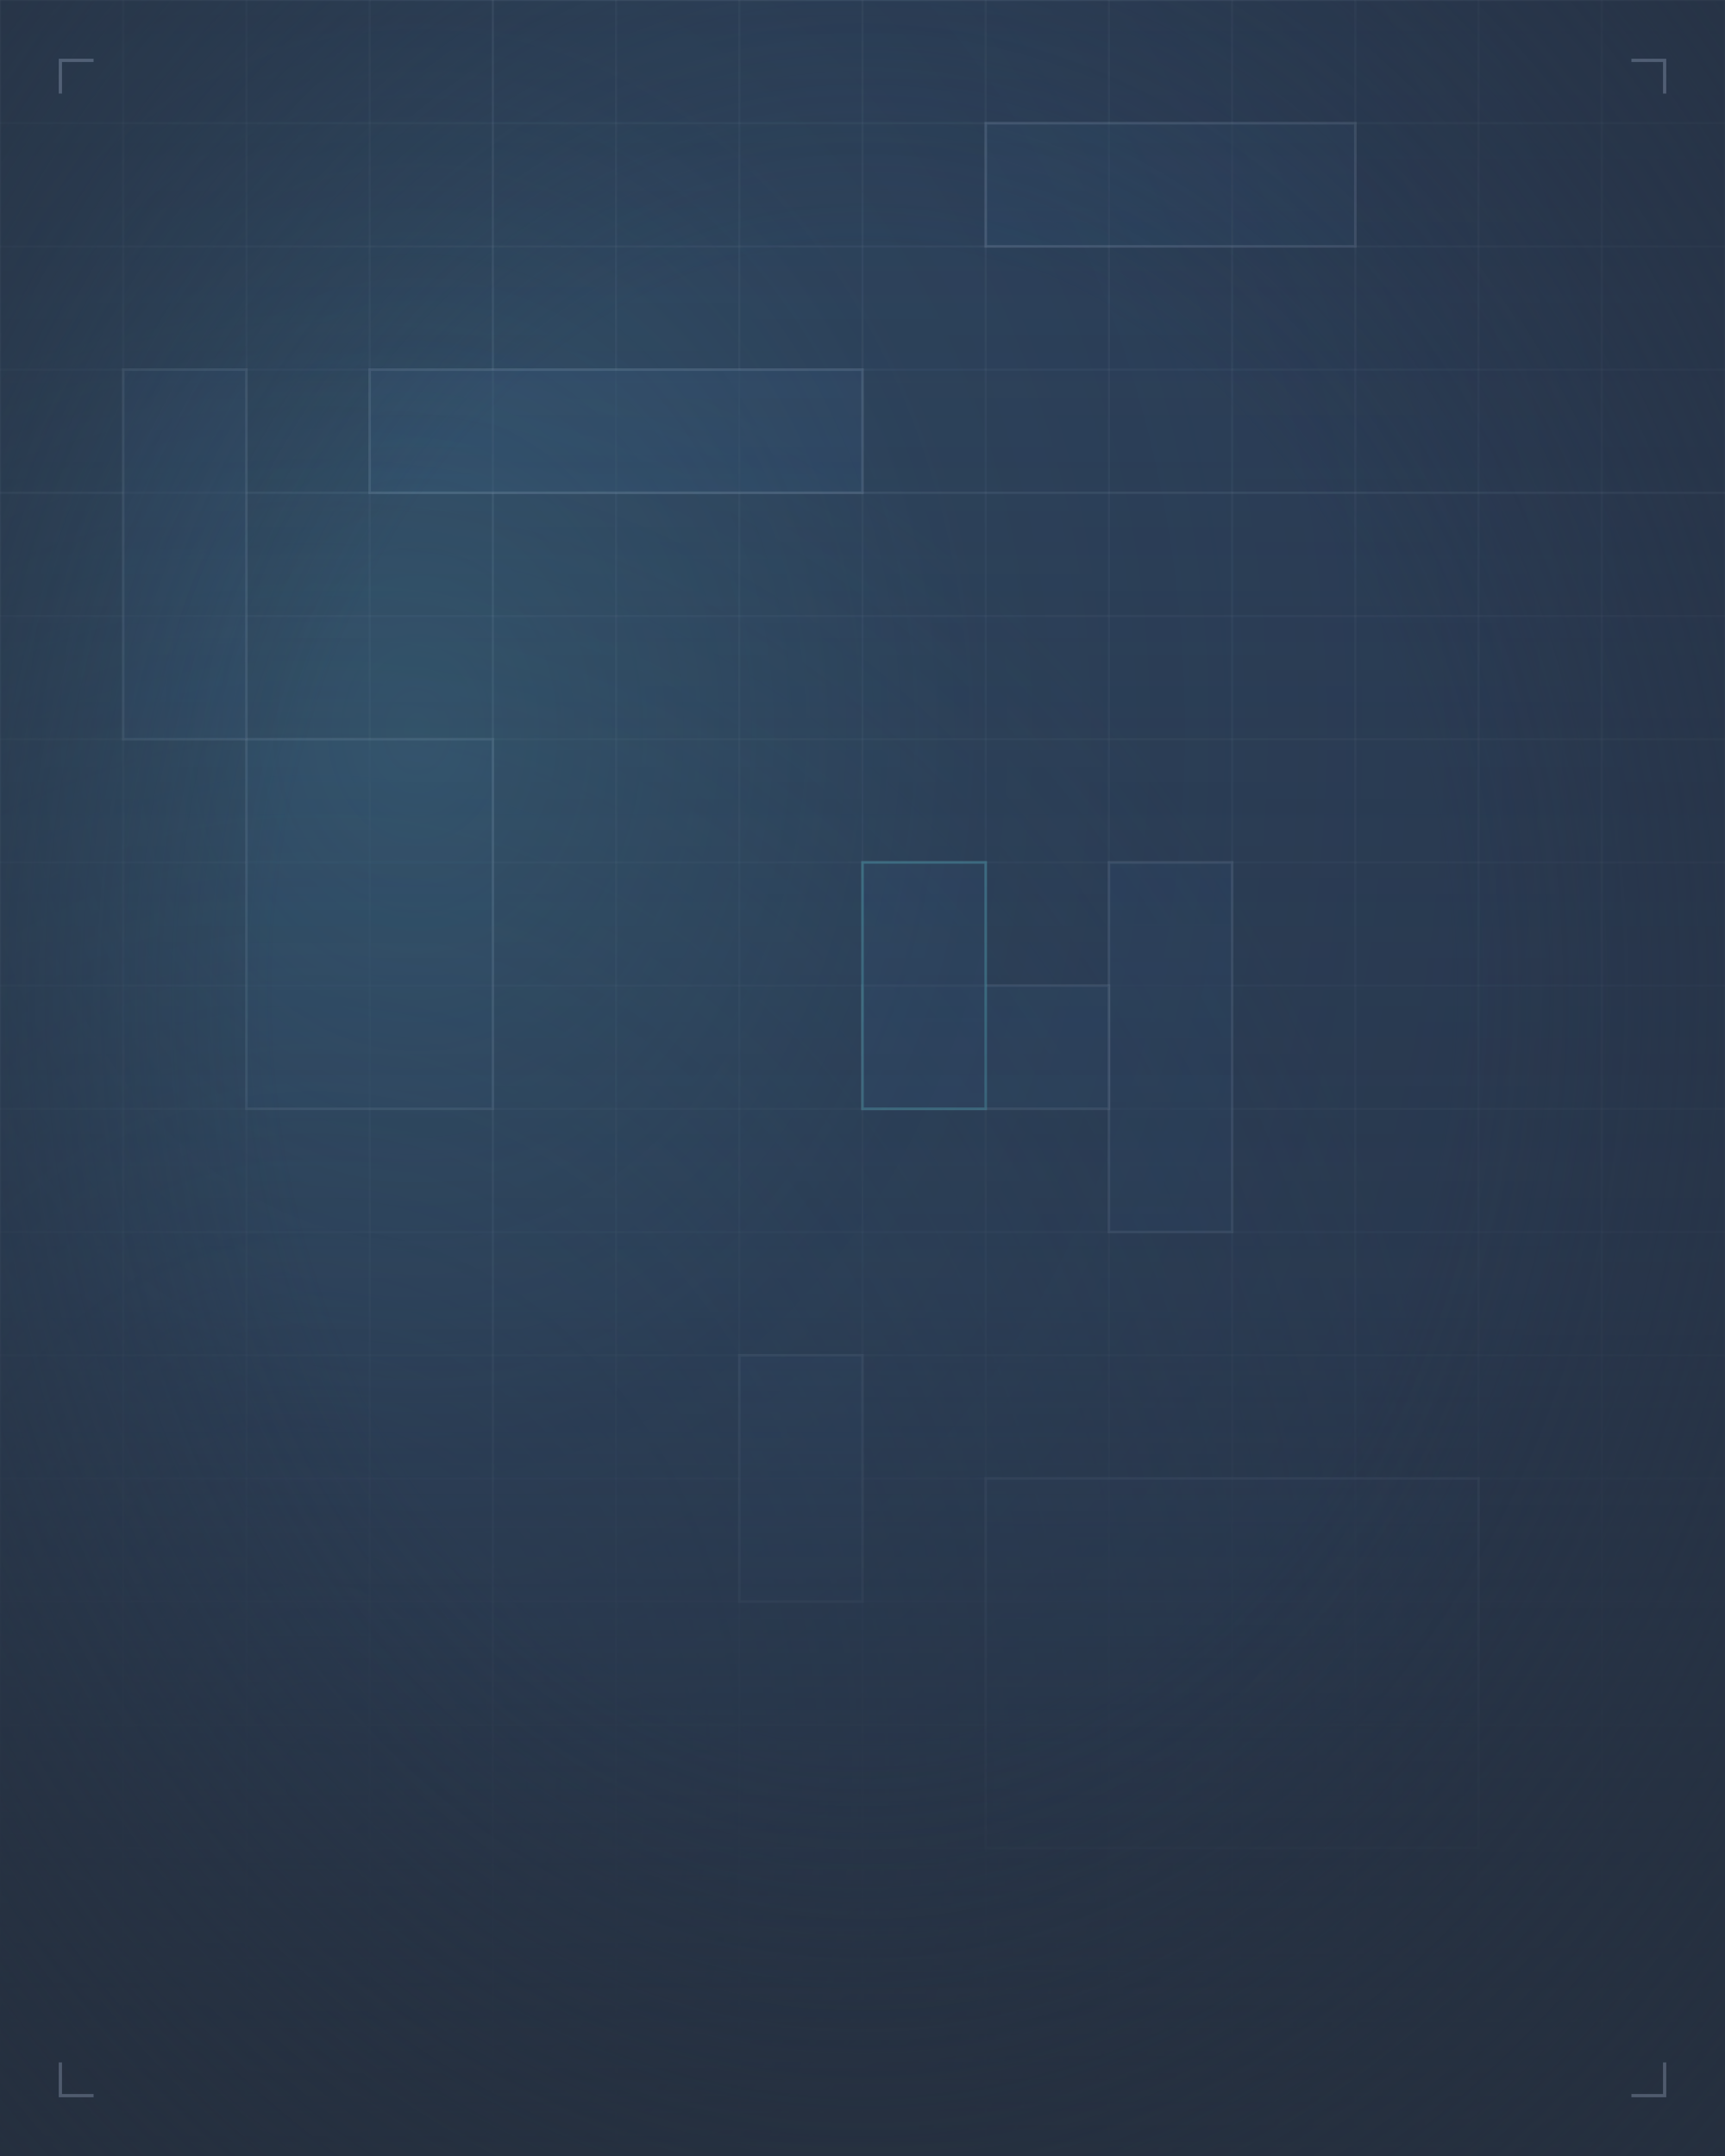
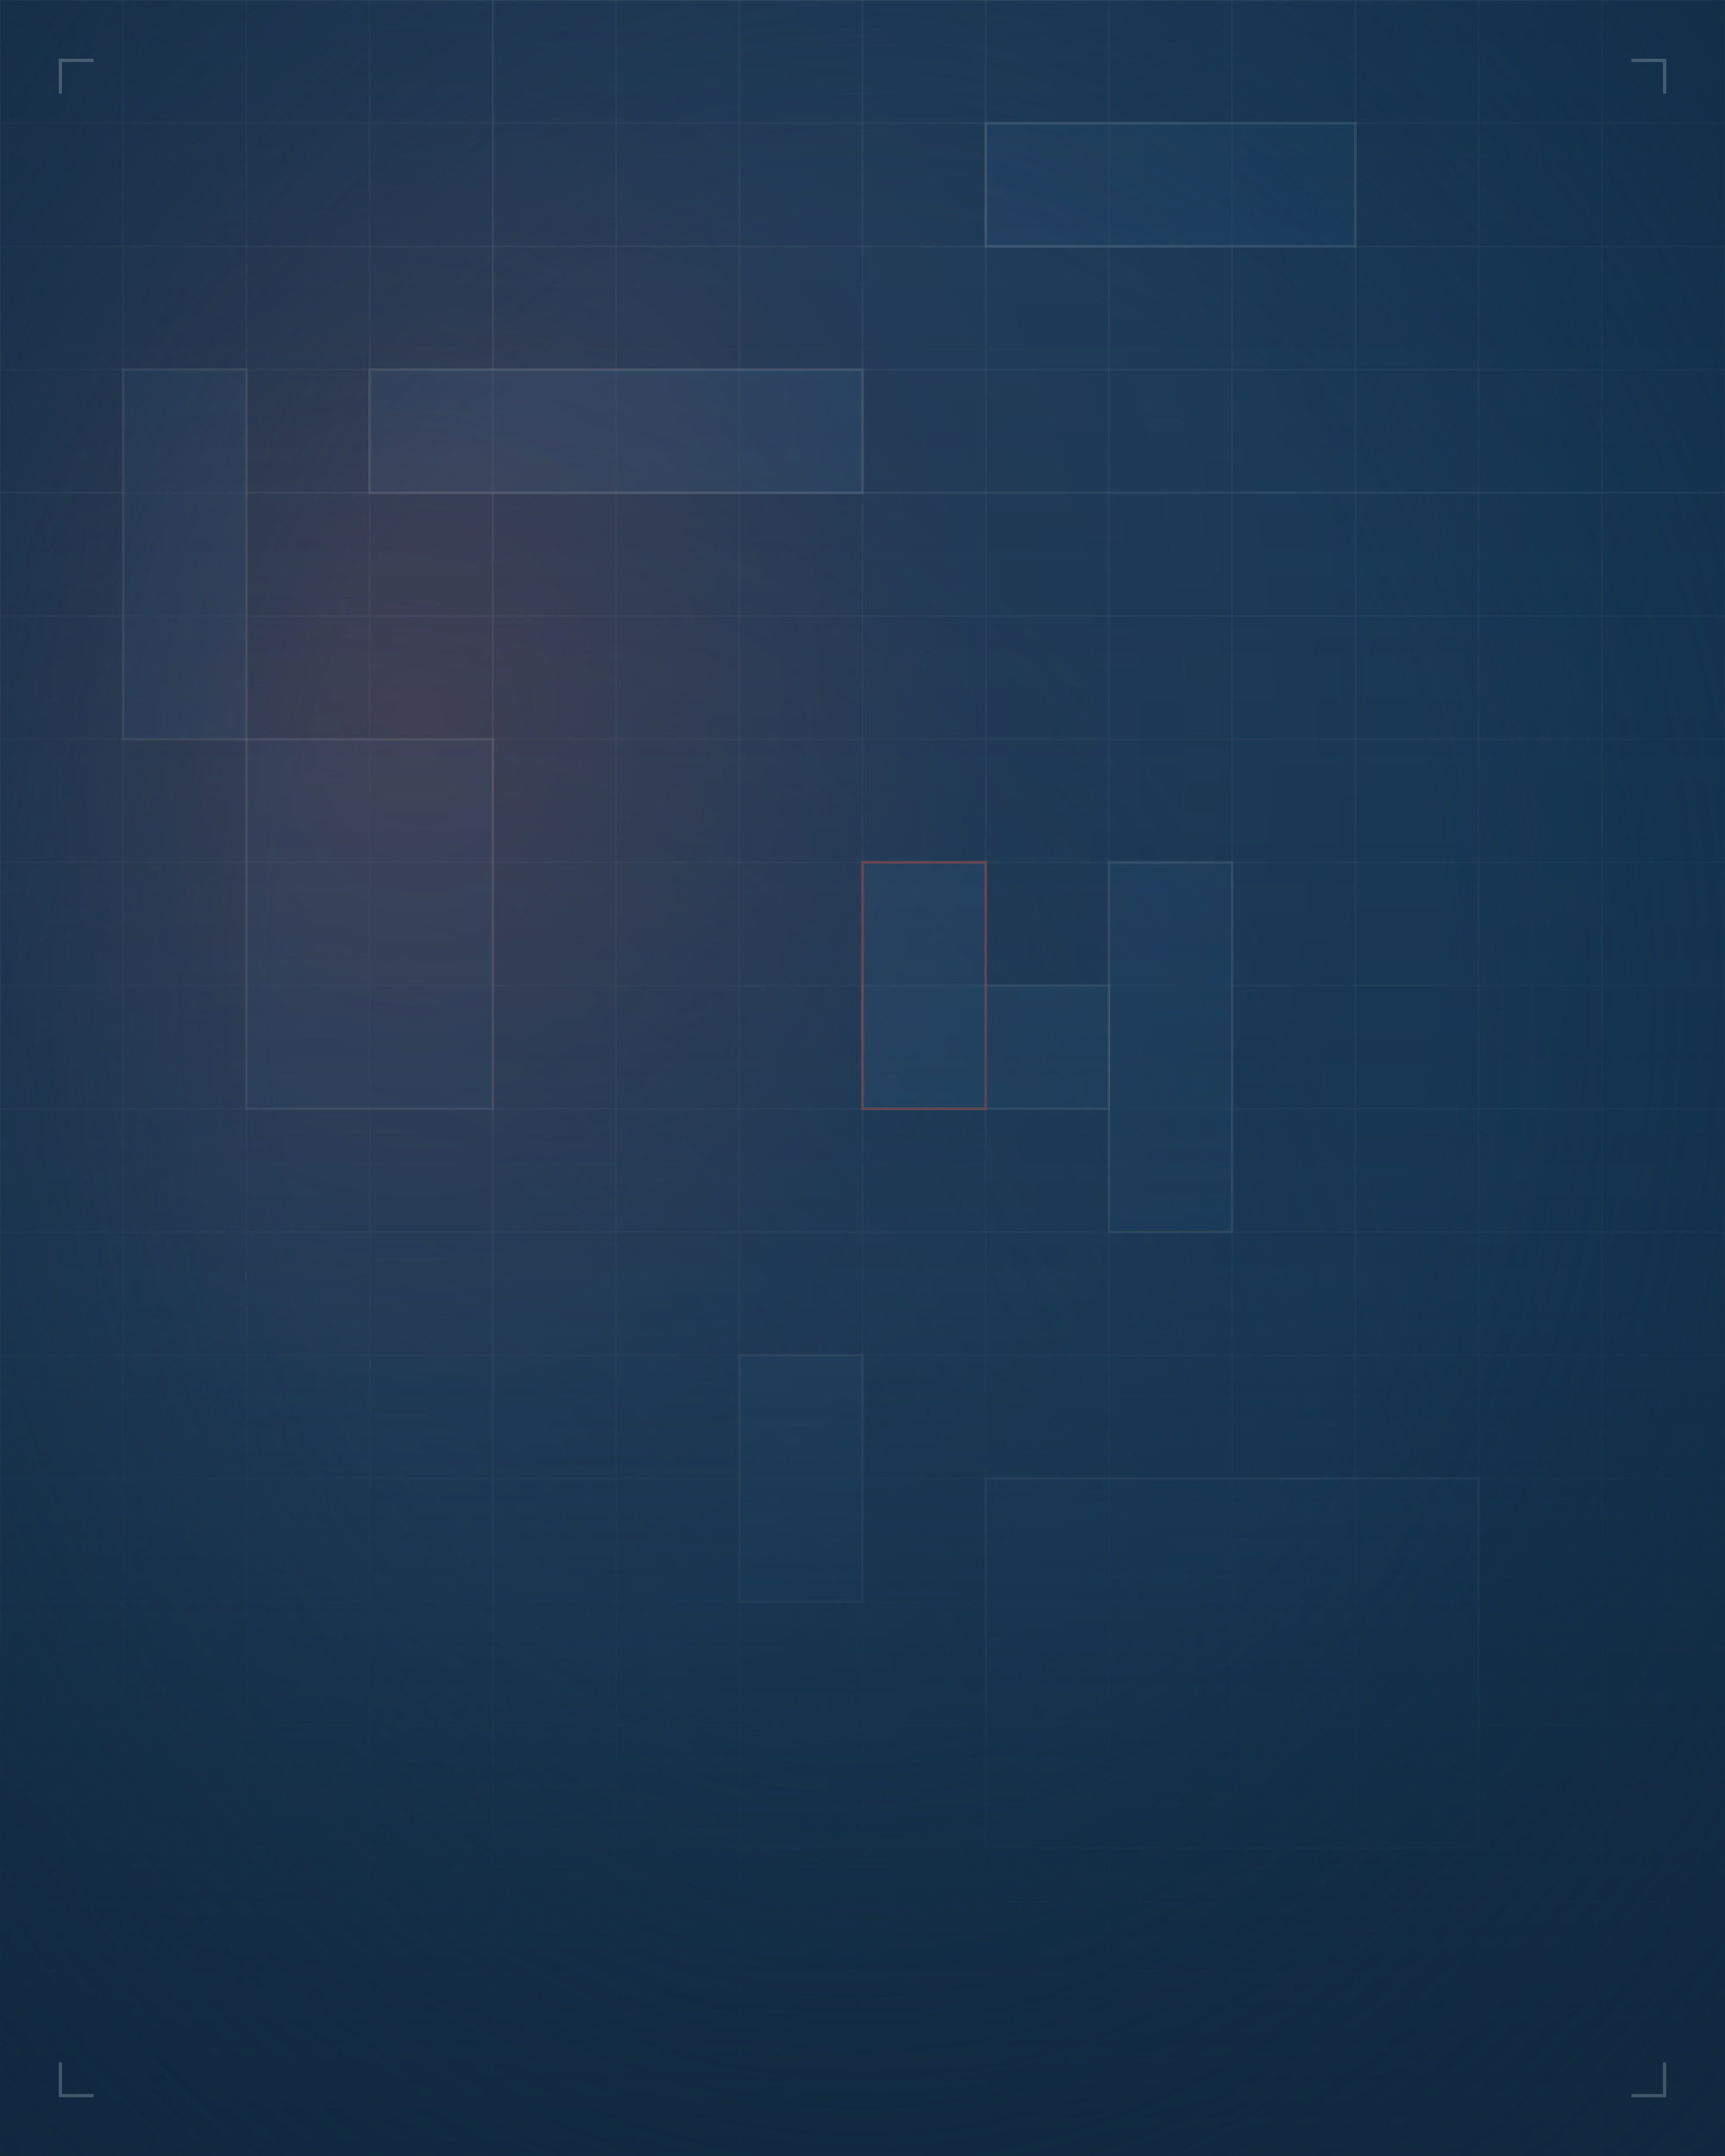
<svg xmlns="http://www.w3.org/2000/svg" viewBox="0 0 800 1000" width="800" height="1000" role="img" preserveAspectRatio="xMidYMid slice">
  <defs>
    <radialGradient id="key" cx="24%" cy="34%" r="72%">
-       <stop offset="0" stop-color="#5dc0d1" stop-opacity="0.22" />
-       <stop offset="0.45" stop-color="#5dc0d1" stop-opacity="0.06" />
-       <stop offset="1" stop-color="#5dc0d1" stop-opacity="0" />
+       <stop offset="0" stop-color="#FF5C3D" stop-opacity="0.22" />
+       <stop offset="0.45" stop-color="#FF5C3D" stop-opacity="0.06" />
+       <stop offset="1" stop-color="#FF5C3D" stop-opacity="0" />
    </radialGradient>
    <radialGradient id="fill" cx="18%" cy="82%" r="68%">
-       <stop offset="0" stop-color="#2f4668" stop-opacity="0.55" />
-       <stop offset="1" stop-color="#2f4668" stop-opacity="0" />
+       <stop offset="0" stop-color="#1F5078" stop-opacity="0.55" />
+       <stop offset="1" stop-color="#1F5078" stop-opacity="0" />
    </radialGradient>
    <linearGradient id="haze" x1="0" y1="1" x2="0" y2="0">
-       <stop offset="0" stop-color="#252f3e" stop-opacity="0.92" />
-       <stop offset="0.4" stop-color="#252f3e" stop-opacity="0.32" />
-       <stop offset="1" stop-color="#252f3e" stop-opacity="0" />
+       <stop offset="0" stop-color="#10283E" stop-opacity="0.92" />
+       <stop offset="0.4" stop-color="#10283E" stop-opacity="0.32" />
+       <stop offset="1" stop-color="#10283E" stop-opacity="0" />
    </linearGradient>
    <radialGradient id="vig" cx="50%" cy="46%" r="76%">
-       <stop offset="0.45" stop-color="#252f3e" stop-opacity="0" />
-       <stop offset="1" stop-color="#252f3e" stop-opacity="0.82" />
+       <stop offset="0.45" stop-color="#10283E" stop-opacity="0" />
+       <stop offset="1" stop-color="#10283E" stop-opacity="0.82" />
    </radialGradient>
    <linearGradient id="motifmask" x1="0" y1="0" x2="0" y2="1">
      <stop offset="0" stop-color="#fff" stop-opacity="0.95" />
      <stop offset="0.55" stop-color="#fff" stop-opacity="0.7" />
      <stop offset="1" stop-color="#fff" stop-opacity="0.12" />
    </linearGradient>
    <mask id="motif">
      <rect width="800" height="1000" fill="url(#motifmask)" />
    </mask>
  </defs>
-   <rect width="800" height="1000" fill="#2a3b55" />
+   <rect width="800" height="1000" fill="#163B5C" />
  <rect width="800" height="1000" fill="url(#fill)" />
  <g mask="url(#motif)">
-     <line x1="0" y1="0" x2="0" y2="1000" stroke="#bbcae4" stroke-opacity="0.13" stroke-width="1" />
-     <line x1="57.14" y1="0" x2="57.14" y2="1000" stroke="#bbcae4" stroke-opacity="0.06" stroke-width="1" />
-     <line x1="114.29" y1="0" x2="114.29" y2="1000" stroke="#bbcae4" stroke-opacity="0.06" stroke-width="1" />
-     <line x1="171.43" y1="0" x2="171.43" y2="1000" stroke="#bbcae4" stroke-opacity="0.06" stroke-width="1" />
-     <line x1="228.57" y1="0" x2="228.57" y2="1000" stroke="#bbcae4" stroke-opacity="0.13" stroke-width="1" />
-     <line x1="285.71" y1="0" x2="285.71" y2="1000" stroke="#bbcae4" stroke-opacity="0.06" stroke-width="1" />
-     <line x1="342.86" y1="0" x2="342.86" y2="1000" stroke="#bbcae4" stroke-opacity="0.06" stroke-width="1" />
-     <line x1="400" y1="0" x2="400" y2="1000" stroke="#bbcae4" stroke-opacity="0.06" stroke-width="1" />
-     <line x1="457.14" y1="0" x2="457.14" y2="1000" stroke="#bbcae4" stroke-opacity="0.06" stroke-width="1" />
-     <line x1="514.29" y1="0" x2="514.29" y2="1000" stroke="#bbcae4" stroke-opacity="0.06" stroke-width="1" />
-     <line x1="571.43" y1="0" x2="571.43" y2="1000" stroke="#bbcae4" stroke-opacity="0.06" stroke-width="1" />
-     <line x1="628.57" y1="0" x2="628.57" y2="1000" stroke="#bbcae4" stroke-opacity="0.06" stroke-width="1" />
-     <line x1="685.71" y1="0" x2="685.71" y2="1000" stroke="#bbcae4" stroke-opacity="0.06" stroke-width="1" />
-     <line x1="742.86" y1="0" x2="742.86" y2="1000" stroke="#bbcae4" stroke-opacity="0.06" stroke-width="1" />
-     <line x1="800" y1="0" x2="800" y2="1000" stroke="#bbcae4" stroke-opacity="0.06" stroke-width="1" />
-     <line x1="0" y1="0" x2="800" y2="0" stroke="#bbcae4" stroke-opacity="0.13" stroke-width="1" />
-     <line x1="0" y1="57.14" x2="800" y2="57.14" stroke="#bbcae4" stroke-opacity="0.06" stroke-width="1" />
-     <line x1="0" y1="114.29" x2="800" y2="114.29" stroke="#bbcae4" stroke-opacity="0.06" stroke-width="1" />
-     <line x1="0" y1="171.43" x2="800" y2="171.43" stroke="#bbcae4" stroke-opacity="0.06" stroke-width="1" />
-     <line x1="0" y1="228.57" x2="800" y2="228.57" stroke="#bbcae4" stroke-opacity="0.13" stroke-width="1" />
-     <line x1="0" y1="285.71" x2="800" y2="285.71" stroke="#bbcae4" stroke-opacity="0.06" stroke-width="1" />
-     <line x1="0" y1="342.86" x2="800" y2="342.86" stroke="#bbcae4" stroke-opacity="0.06" stroke-width="1" />
-     <line x1="0" y1="400" x2="800" y2="400" stroke="#bbcae4" stroke-opacity="0.06" stroke-width="1" />
-     <line x1="0" y1="457.14" x2="800" y2="457.14" stroke="#bbcae4" stroke-opacity="0.06" stroke-width="1" />
-     <line x1="0" y1="514.29" x2="800" y2="514.29" stroke="#bbcae4" stroke-opacity="0.06" stroke-width="1" />
-     <line x1="0" y1="571.43" x2="800" y2="571.43" stroke="#bbcae4" stroke-opacity="0.06" stroke-width="1" />
-     <line x1="0" y1="628.57" x2="800" y2="628.57" stroke="#bbcae4" stroke-opacity="0.06" stroke-width="1" />
-     <line x1="0" y1="685.71" x2="800" y2="685.71" stroke="#bbcae4" stroke-opacity="0.06" stroke-width="1" />
-     <line x1="0" y1="742.86" x2="800" y2="742.86" stroke="#bbcae4" stroke-opacity="0.06" stroke-width="1" />
-     <line x1="0" y1="800" x2="800" y2="800" stroke="#bbcae4" stroke-opacity="0.06" stroke-width="1" />
-     <line x1="0" y1="857.14" x2="800" y2="857.14" stroke="#bbcae4" stroke-opacity="0.06" stroke-width="1" />
-     <line x1="0" y1="914.29" x2="800" y2="914.29" stroke="#bbcae4" stroke-opacity="0.06" stroke-width="1" />
-     <line x1="0" y1="971.43" x2="800" y2="971.43" stroke="#bbcae4" stroke-opacity="0.06" stroke-width="1" />
-     <rect x="514.29" y="400" width="57.14" height="171.43" fill="#2f4668" fill-opacity="0.46" stroke="#bbcae4" stroke-opacity="0.18" stroke-width="1.2" />
-     <rect x="171.43" y="171.43" width="228.57" height="57.14" fill="#2f4668" fill-opacity="0.53" stroke="#bbcae4" stroke-opacity="0.18" stroke-width="1.2" />
-     <rect x="400" y="457.14" width="114.29" height="57.14" fill="#2f4668" fill-opacity="0.63" stroke="#bbcae4" stroke-opacity="0.18" stroke-width="1.2" />
-     <rect x="400" y="400" width="57.14" height="114.29" fill="#2f4668" fill-opacity="0.65" stroke="#5dc0d1" stroke-opacity="0.55" stroke-width="1.2" />
-     <rect x="342.86" y="628.57" width="57.14" height="114.29" fill="#2f4668" fill-opacity="0.66" stroke="#bbcae4" stroke-opacity="0.18" stroke-width="1.2" />
-     <rect x="457.14" y="57.14" width="171.43" height="57.14" fill="#2f4668" fill-opacity="0.37" stroke="#bbcae4" stroke-opacity="0.18" stroke-width="1.2" />
-     <rect x="114.29" y="342.86" width="114.29" height="171.43" fill="#2f4668" fill-opacity="0.42" stroke="#bbcae4" stroke-opacity="0.18" stroke-width="1.2" />
-     <rect x="457.14" y="685.71" width="228.57" height="171.43" fill="#2f4668" fill-opacity="0.42" stroke="#bbcae4" stroke-opacity="0.18" stroke-width="1.2" />
-     <rect x="57.14" y="171.43" width="57.14" height="171.43" fill="#2f4668" fill-opacity="0.51" stroke="#bbcae4" stroke-opacity="0.18" stroke-width="1.2" />
+     <line x1="0" y1="0" x2="0" y2="1000" stroke="#BFD0DC" stroke-opacity="0.13" stroke-width="1" />
+     <line x1="57.14" y1="0" x2="57.14" y2="1000" stroke="#BFD0DC" stroke-opacity="0.06" stroke-width="1" />
+     <line x1="114.29" y1="0" x2="114.29" y2="1000" stroke="#BFD0DC" stroke-opacity="0.06" stroke-width="1" />
+     <line x1="171.43" y1="0" x2="171.43" y2="1000" stroke="#BFD0DC" stroke-opacity="0.06" stroke-width="1" />
+     <line x1="228.57" y1="0" x2="228.57" y2="1000" stroke="#BFD0DC" stroke-opacity="0.13" stroke-width="1" />
+     <line x1="285.71" y1="0" x2="285.71" y2="1000" stroke="#BFD0DC" stroke-opacity="0.06" stroke-width="1" />
+     <line x1="342.86" y1="0" x2="342.86" y2="1000" stroke="#BFD0DC" stroke-opacity="0.06" stroke-width="1" />
+     <line x1="400" y1="0" x2="400" y2="1000" stroke="#BFD0DC" stroke-opacity="0.06" stroke-width="1" />
+     <line x1="457.14" y1="0" x2="457.14" y2="1000" stroke="#BFD0DC" stroke-opacity="0.06" stroke-width="1" />
+     <line x1="514.29" y1="0" x2="514.29" y2="1000" stroke="#BFD0DC" stroke-opacity="0.06" stroke-width="1" />
+     <line x1="571.43" y1="0" x2="571.43" y2="1000" stroke="#BFD0DC" stroke-opacity="0.06" stroke-width="1" />
+     <line x1="628.57" y1="0" x2="628.57" y2="1000" stroke="#BFD0DC" stroke-opacity="0.06" stroke-width="1" />
+     <line x1="685.71" y1="0" x2="685.71" y2="1000" stroke="#BFD0DC" stroke-opacity="0.06" stroke-width="1" />
+     <line x1="742.86" y1="0" x2="742.86" y2="1000" stroke="#BFD0DC" stroke-opacity="0.06" stroke-width="1" />
+     <line x1="800" y1="0" x2="800" y2="1000" stroke="#BFD0DC" stroke-opacity="0.06" stroke-width="1" />
+     <line x1="0" y1="0" x2="800" y2="0" stroke="#BFD0DC" stroke-opacity="0.13" stroke-width="1" />
+     <line x1="0" y1="57.14" x2="800" y2="57.14" stroke="#BFD0DC" stroke-opacity="0.06" stroke-width="1" />
+     <line x1="0" y1="114.29" x2="800" y2="114.29" stroke="#BFD0DC" stroke-opacity="0.06" stroke-width="1" />
+     <line x1="0" y1="171.43" x2="800" y2="171.43" stroke="#BFD0DC" stroke-opacity="0.06" stroke-width="1" />
+     <line x1="0" y1="228.57" x2="800" y2="228.57" stroke="#BFD0DC" stroke-opacity="0.13" stroke-width="1" />
+     <line x1="0" y1="285.71" x2="800" y2="285.71" stroke="#BFD0DC" stroke-opacity="0.06" stroke-width="1" />
+     <line x1="0" y1="342.86" x2="800" y2="342.86" stroke="#BFD0DC" stroke-opacity="0.06" stroke-width="1" />
+     <line x1="0" y1="400" x2="800" y2="400" stroke="#BFD0DC" stroke-opacity="0.06" stroke-width="1" />
+     <line x1="0" y1="457.14" x2="800" y2="457.14" stroke="#BFD0DC" stroke-opacity="0.06" stroke-width="1" />
+     <line x1="0" y1="514.29" x2="800" y2="514.29" stroke="#BFD0DC" stroke-opacity="0.06" stroke-width="1" />
+     <line x1="0" y1="571.43" x2="800" y2="571.43" stroke="#BFD0DC" stroke-opacity="0.06" stroke-width="1" />
+     <line x1="0" y1="628.57" x2="800" y2="628.57" stroke="#BFD0DC" stroke-opacity="0.06" stroke-width="1" />
+     <line x1="0" y1="685.71" x2="800" y2="685.71" stroke="#BFD0DC" stroke-opacity="0.06" stroke-width="1" />
+     <line x1="0" y1="742.86" x2="800" y2="742.86" stroke="#BFD0DC" stroke-opacity="0.06" stroke-width="1" />
+     <line x1="0" y1="800" x2="800" y2="800" stroke="#BFD0DC" stroke-opacity="0.06" stroke-width="1" />
+     <line x1="0" y1="857.14" x2="800" y2="857.14" stroke="#BFD0DC" stroke-opacity="0.06" stroke-width="1" />
+     <line x1="0" y1="914.29" x2="800" y2="914.29" stroke="#BFD0DC" stroke-opacity="0.06" stroke-width="1" />
+     <line x1="0" y1="971.43" x2="800" y2="971.43" stroke="#BFD0DC" stroke-opacity="0.06" stroke-width="1" />
+     <rect x="514.29" y="400" width="57.14" height="171.43" fill="#1F5078" fill-opacity="0.46" stroke="#BFD0DC" stroke-opacity="0.18" stroke-width="1.2" />
+     <rect x="171.43" y="171.43" width="228.57" height="57.14" fill="#1F5078" fill-opacity="0.53" stroke="#BFD0DC" stroke-opacity="0.18" stroke-width="1.2" />
+     <rect x="400" y="457.14" width="114.29" height="57.14" fill="#1F5078" fill-opacity="0.63" stroke="#BFD0DC" stroke-opacity="0.18" stroke-width="1.2" />
+     <rect x="400" y="400" width="57.14" height="114.29" fill="#1F5078" fill-opacity="0.65" stroke="#FF5C3D" stroke-opacity="0.55" stroke-width="1.2" />
+     <rect x="342.86" y="628.57" width="57.14" height="114.29" fill="#1F5078" fill-opacity="0.66" stroke="#BFD0DC" stroke-opacity="0.18" stroke-width="1.2" />
+     <rect x="457.14" y="57.14" width="171.43" height="57.14" fill="#1F5078" fill-opacity="0.37" stroke="#BFD0DC" stroke-opacity="0.18" stroke-width="1.2" />
+     <rect x="114.29" y="342.86" width="114.29" height="171.43" fill="#1F5078" fill-opacity="0.42" stroke="#BFD0DC" stroke-opacity="0.18" stroke-width="1.2" />
+     <rect x="457.14" y="685.71" width="228.57" height="171.43" fill="#1F5078" fill-opacity="0.42" stroke="#BFD0DC" stroke-opacity="0.18" stroke-width="1.2" />
+     <rect x="57.14" y="171.43" width="57.14" height="171.43" fill="#1F5078" fill-opacity="0.51" stroke="#BFD0DC" stroke-opacity="0.18" stroke-width="1.2" />
  </g>
  <rect width="800" height="1000" fill="url(#key)" />
  <rect width="800" height="1000" fill="url(#haze)" />
  <rect width="800" height="1000" fill="url(#vig)" />
-   <path d="M28 43.4V28H43.4" fill="none" stroke="#bbcae4" stroke-opacity="0.28" stroke-width="1.5" />
-   <path d="M756.6 28H772V43.4" fill="none" stroke="#bbcae4" stroke-opacity="0.28" stroke-width="1.5" />
-   <path d="M772 956.6V972H756.6" fill="none" stroke="#bbcae4" stroke-opacity="0.28" stroke-width="1.5" />
-   <path d="M43.4 972H28V956.6" fill="none" stroke="#bbcae4" stroke-opacity="0.28" stroke-width="1.5" />
+   <path d="M28 43.4V28H43.4" fill="none" stroke="#BFD0DC" stroke-opacity="0.28" stroke-width="1.5" />
+   <path d="M756.6 28H772V43.4" fill="none" stroke="#BFD0DC" stroke-opacity="0.28" stroke-width="1.5" />
+   <path d="M772 956.6V972H756.6" fill="none" stroke="#BFD0DC" stroke-opacity="0.28" stroke-width="1.5" />
+   <path d="M43.4 972H28V956.6" fill="none" stroke="#BFD0DC" stroke-opacity="0.28" stroke-width="1.5" />
</svg>
